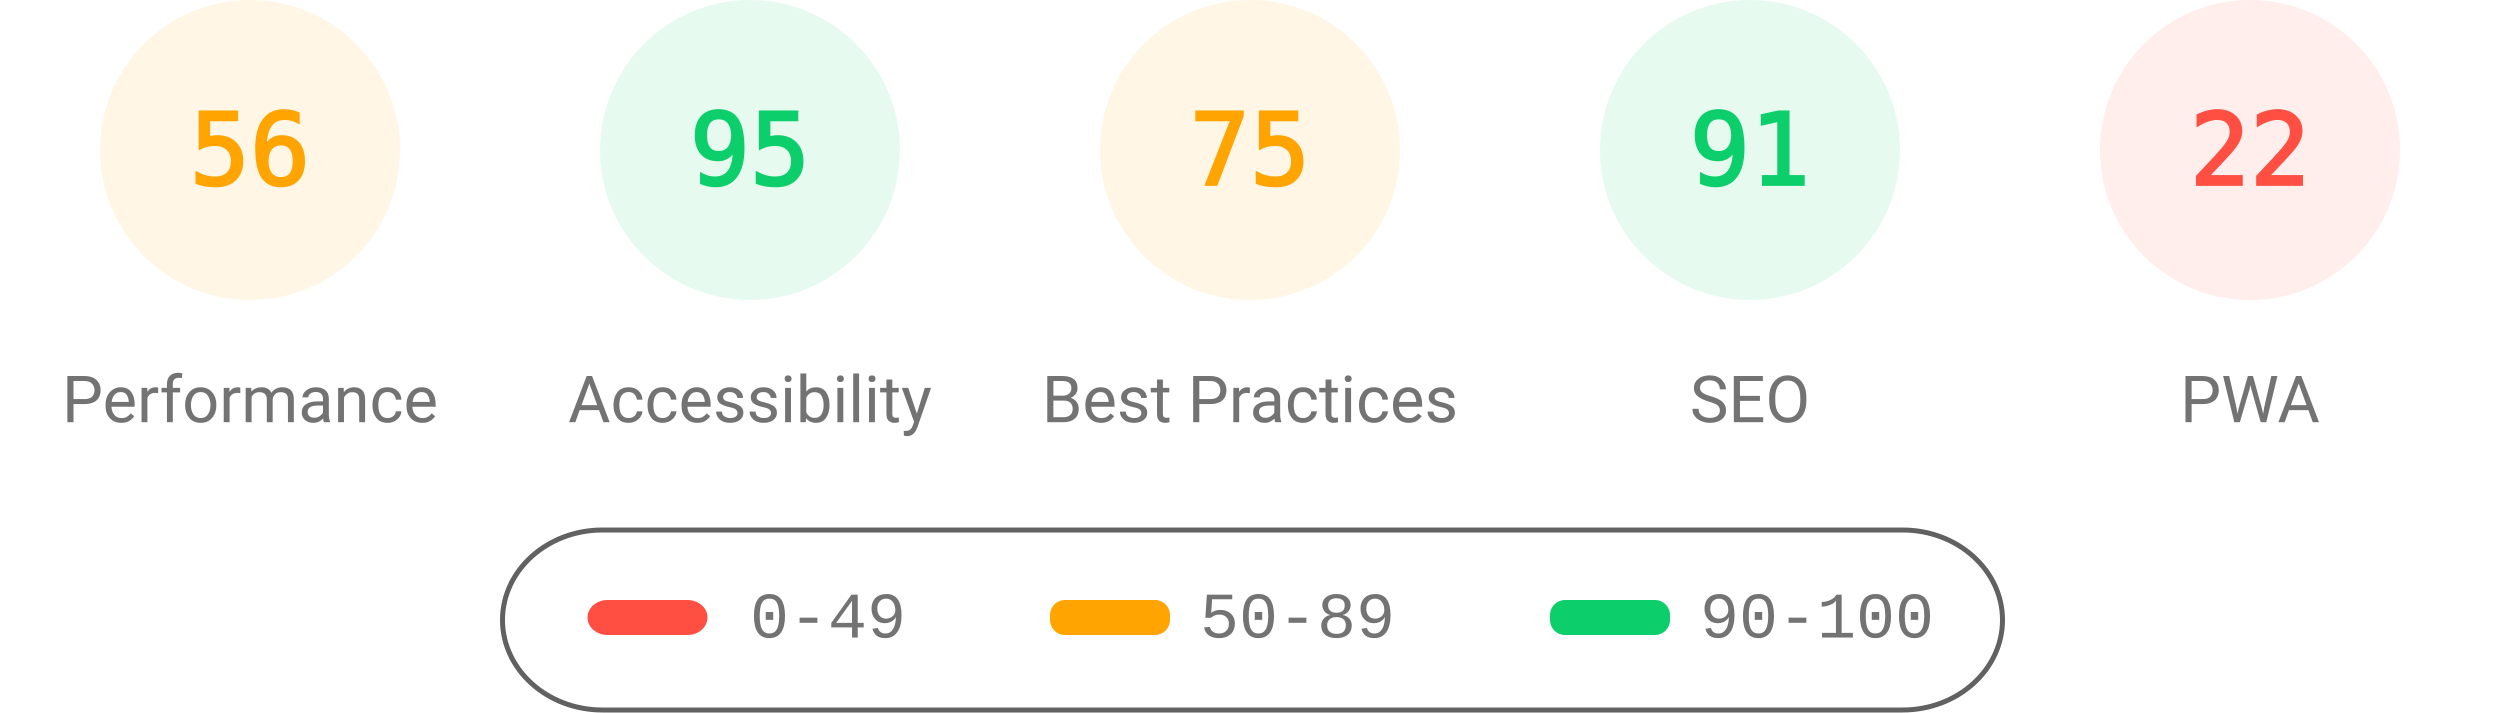
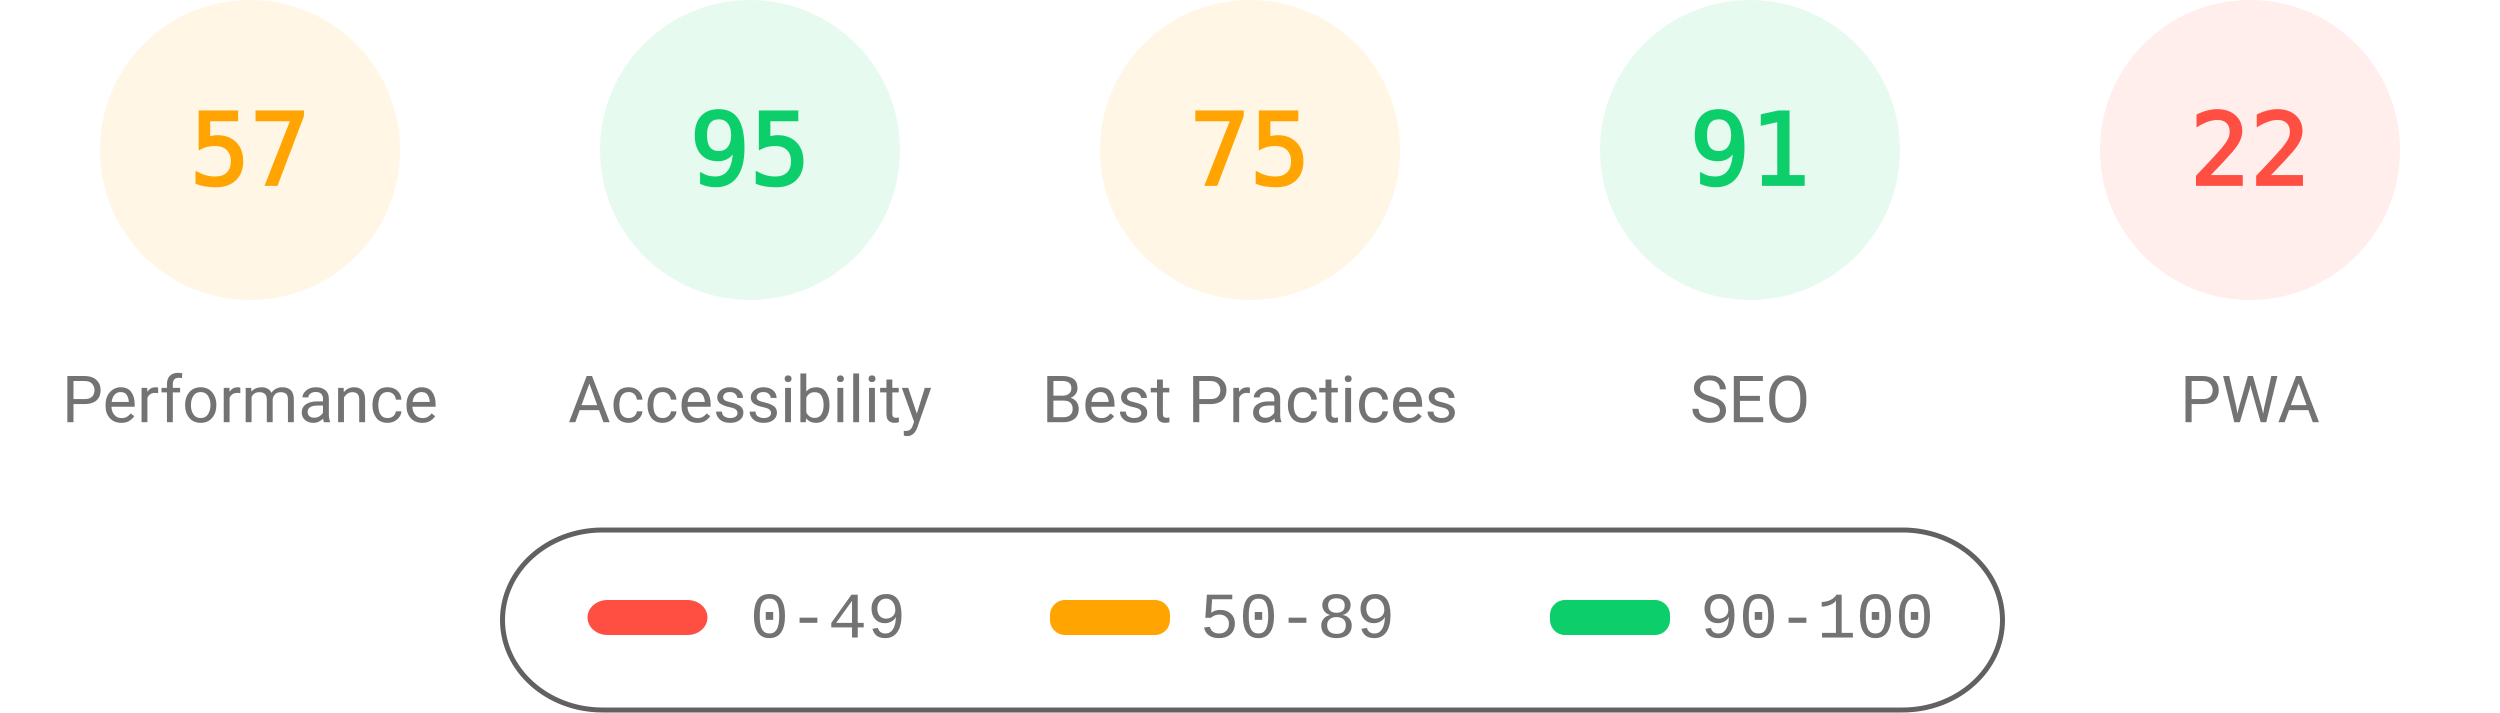
<svg xmlns="http://www.w3.org/2000/svg" fill="none" width="1000" height="285">
  <style>.gauge-base{opacity:.1}.gauge-arc{fill:none;animation-delay:250ms;stroke-linecap:round;transform:rotate(-90deg);transform-origin:100px 60px;animation:load-gauge 1s ease forwards}.guage-text{font-size:40px;font-family:monospace;text-align:center}.guage-red{color:#ff4e42;fill:#ff4e42;stroke:#ff4e42}.guage-orange{color:#ffa400;fill:#ffa400;stroke:#ffa400}.guage-green{color:#0cce6b;fill:#0cce6b;stroke:#0cce6b}.guage-undefined{color:#5c5c5c;fill:#5c5c5c;stroke:#5c5c5c}.guage-title{color:#737373;fill:#737373;stroke:none;font-size:26px;line-height:26px;font-family:Roboto,Halvetica,Arial,sans-serif}@keyframes load-gauge{from{stroke-dasharray:0 352.858}}</style>
  <svg class="guage-div guage-perf guage-orange" viewBox="0 0 200 200" width="200" height="200">
    <circle class="gauge-base" r="56" cx="100" cy="60" stroke-width="8" />
-     <circle class="gauge-arc guage-arc-1" r="56" cx="100" cy="60" stroke-width="8" style="stroke-dasharray:197.04,351.858" />
-     <text class="guage-text" x="100" y="60" alignment-baseline="central" dominant-baseline="central" text-anchor="middle">56</text>
+     <circle class="gauge-arc guage-arc-1" r="56" cx="100" cy="60" stroke-width="8" style="stroke-dasharray:200.559,351.858" />
+     <text class="guage-text" x="100" y="60" alignment-baseline="central" dominant-baseline="central" text-anchor="middle">57</text>
    <text class="guage-title" x="100" y="160" alignment-baseline="central" dominant-baseline="central" text-anchor="middle">Performance</text>
  </svg>
  <svg class="guage-div guage-acc guage-green" viewBox="0 0 200 200" width="200" height="200" x="200">
    <circle class="gauge-base" r="56" cx="100" cy="60" stroke-width="8" />
    <circle class="gauge-arc guage-arc-2" r="56" cx="100" cy="60" stroke-width="8" style="stroke-dasharray:334.265,351.858" />
    <text class="guage-text" x="100" y="60" alignment-baseline="central" dominant-baseline="central" text-anchor="middle">95</text>
    <text class="guage-title" x="100" y="160" alignment-baseline="central" dominant-baseline="central" text-anchor="middle">Accessibility</text>
  </svg>
  <svg class="guage-div guage-best guage-orange" viewBox="0 0 200 200" width="200" height="200" x="400">
    <circle class="gauge-base" r="56" cx="100" cy="60" stroke-width="8" />
    <circle class="gauge-arc guage-arc-3" r="56" cx="100" cy="60" stroke-width="8" style="stroke-dasharray:263.893,351.858" />
    <text class="guage-text" x="100" y="60" alignment-baseline="central" dominant-baseline="central" text-anchor="middle">75</text>
    <text class="guage-title" x="100" y="160" alignment-baseline="central" dominant-baseline="central" text-anchor="middle">Best Practices</text>
  </svg>
  <svg class="guage-div guage-seo guage-green" viewBox="0 0 200 200" width="200" height="200" x="600">
    <circle class="gauge-base" r="56" cx="100" cy="60" stroke-width="8" />
    <circle class="gauge-arc guage-arc-4" r="56" cx="100" cy="60" stroke-width="8" style="stroke-dasharray:320.191,351.858" />
    <text class="guage-text" x="100" y="60" alignment-baseline="central" dominant-baseline="central" text-anchor="middle">91</text>
    <text class="guage-title" x="100" y="160" alignment-baseline="central" dominant-baseline="central" text-anchor="middle">SEO</text>
  </svg>
  <svg class="guage-div guage-pwa guage-red" viewBox="0 0 200 200" width="200" height="200" x="800">
    <circle class="gauge-base" r="56" cx="100" cy="60" stroke-width="8" />
    <circle class="gauge-arc guage-arc-4" r="56" cx="100" cy="60" stroke-width="8" style="stroke-dasharray:77.409,351.858" />
    <text class="guage-text" x="100" y="60" alignment-baseline="central" dominant-baseline="central" text-anchor="middle">22</text>
    <text class="guage-title" x="100" y="160" alignment-baseline="central" dominant-baseline="central" text-anchor="middle">PWA</text>
  </svg>
  <svg width="604" height="76" x="200" y="210">
    <path fill="none" id="canvas_background" d="M-1-1h604v80H-1z" />
    <rect fill-opacity="0" stroke="#616161" stroke-width="2" rx="40" id="svg_2" height="72" width="600" y="2" x="1" fill="#000" />
    <rect stroke="#000" rx="8" id="svg_3" height="14" width="48" y="30" x="35" stroke-opacity="null" stroke-width="0" fill="#ff4e42" />
    <rect stroke="#000" rx="6" id="svg_4" height="14" width="48" y="30" x="220" stroke-opacity="null" stroke-width="0" fill="#ffa400" />
    <rect stroke="#000" rx="6" id="svg_5" height="14" width="48" y="30" x="420" stroke-opacity="null" stroke-width="0" fill="#0cce6b" />
    <text xml:space="preserve" text-anchor="start" font-family="'Courier New', Courier, monospace" font-size="26" id="svg_6" y="45" x="100" stroke-opacity="null" stroke-width="0" stroke="#000" fill="#737373">0-49</text>
    <text xml:space="preserve" text-anchor="start" font-family="'Courier New', Courier, monospace" font-size="26" id="svg_7" y="45" x="280" stroke-opacity="null" stroke-width="0" stroke="#000" fill="#737373">50-89</text>
    <text xml:space="preserve" text-anchor="start" font-family="'Courier New', Courier, monospace" font-size="26" id="svg_8" y="45" x="480" stroke-opacity="null" stroke-width="0" stroke="#000" fill="#737373">90-100</text>
  </svg>
</svg>
